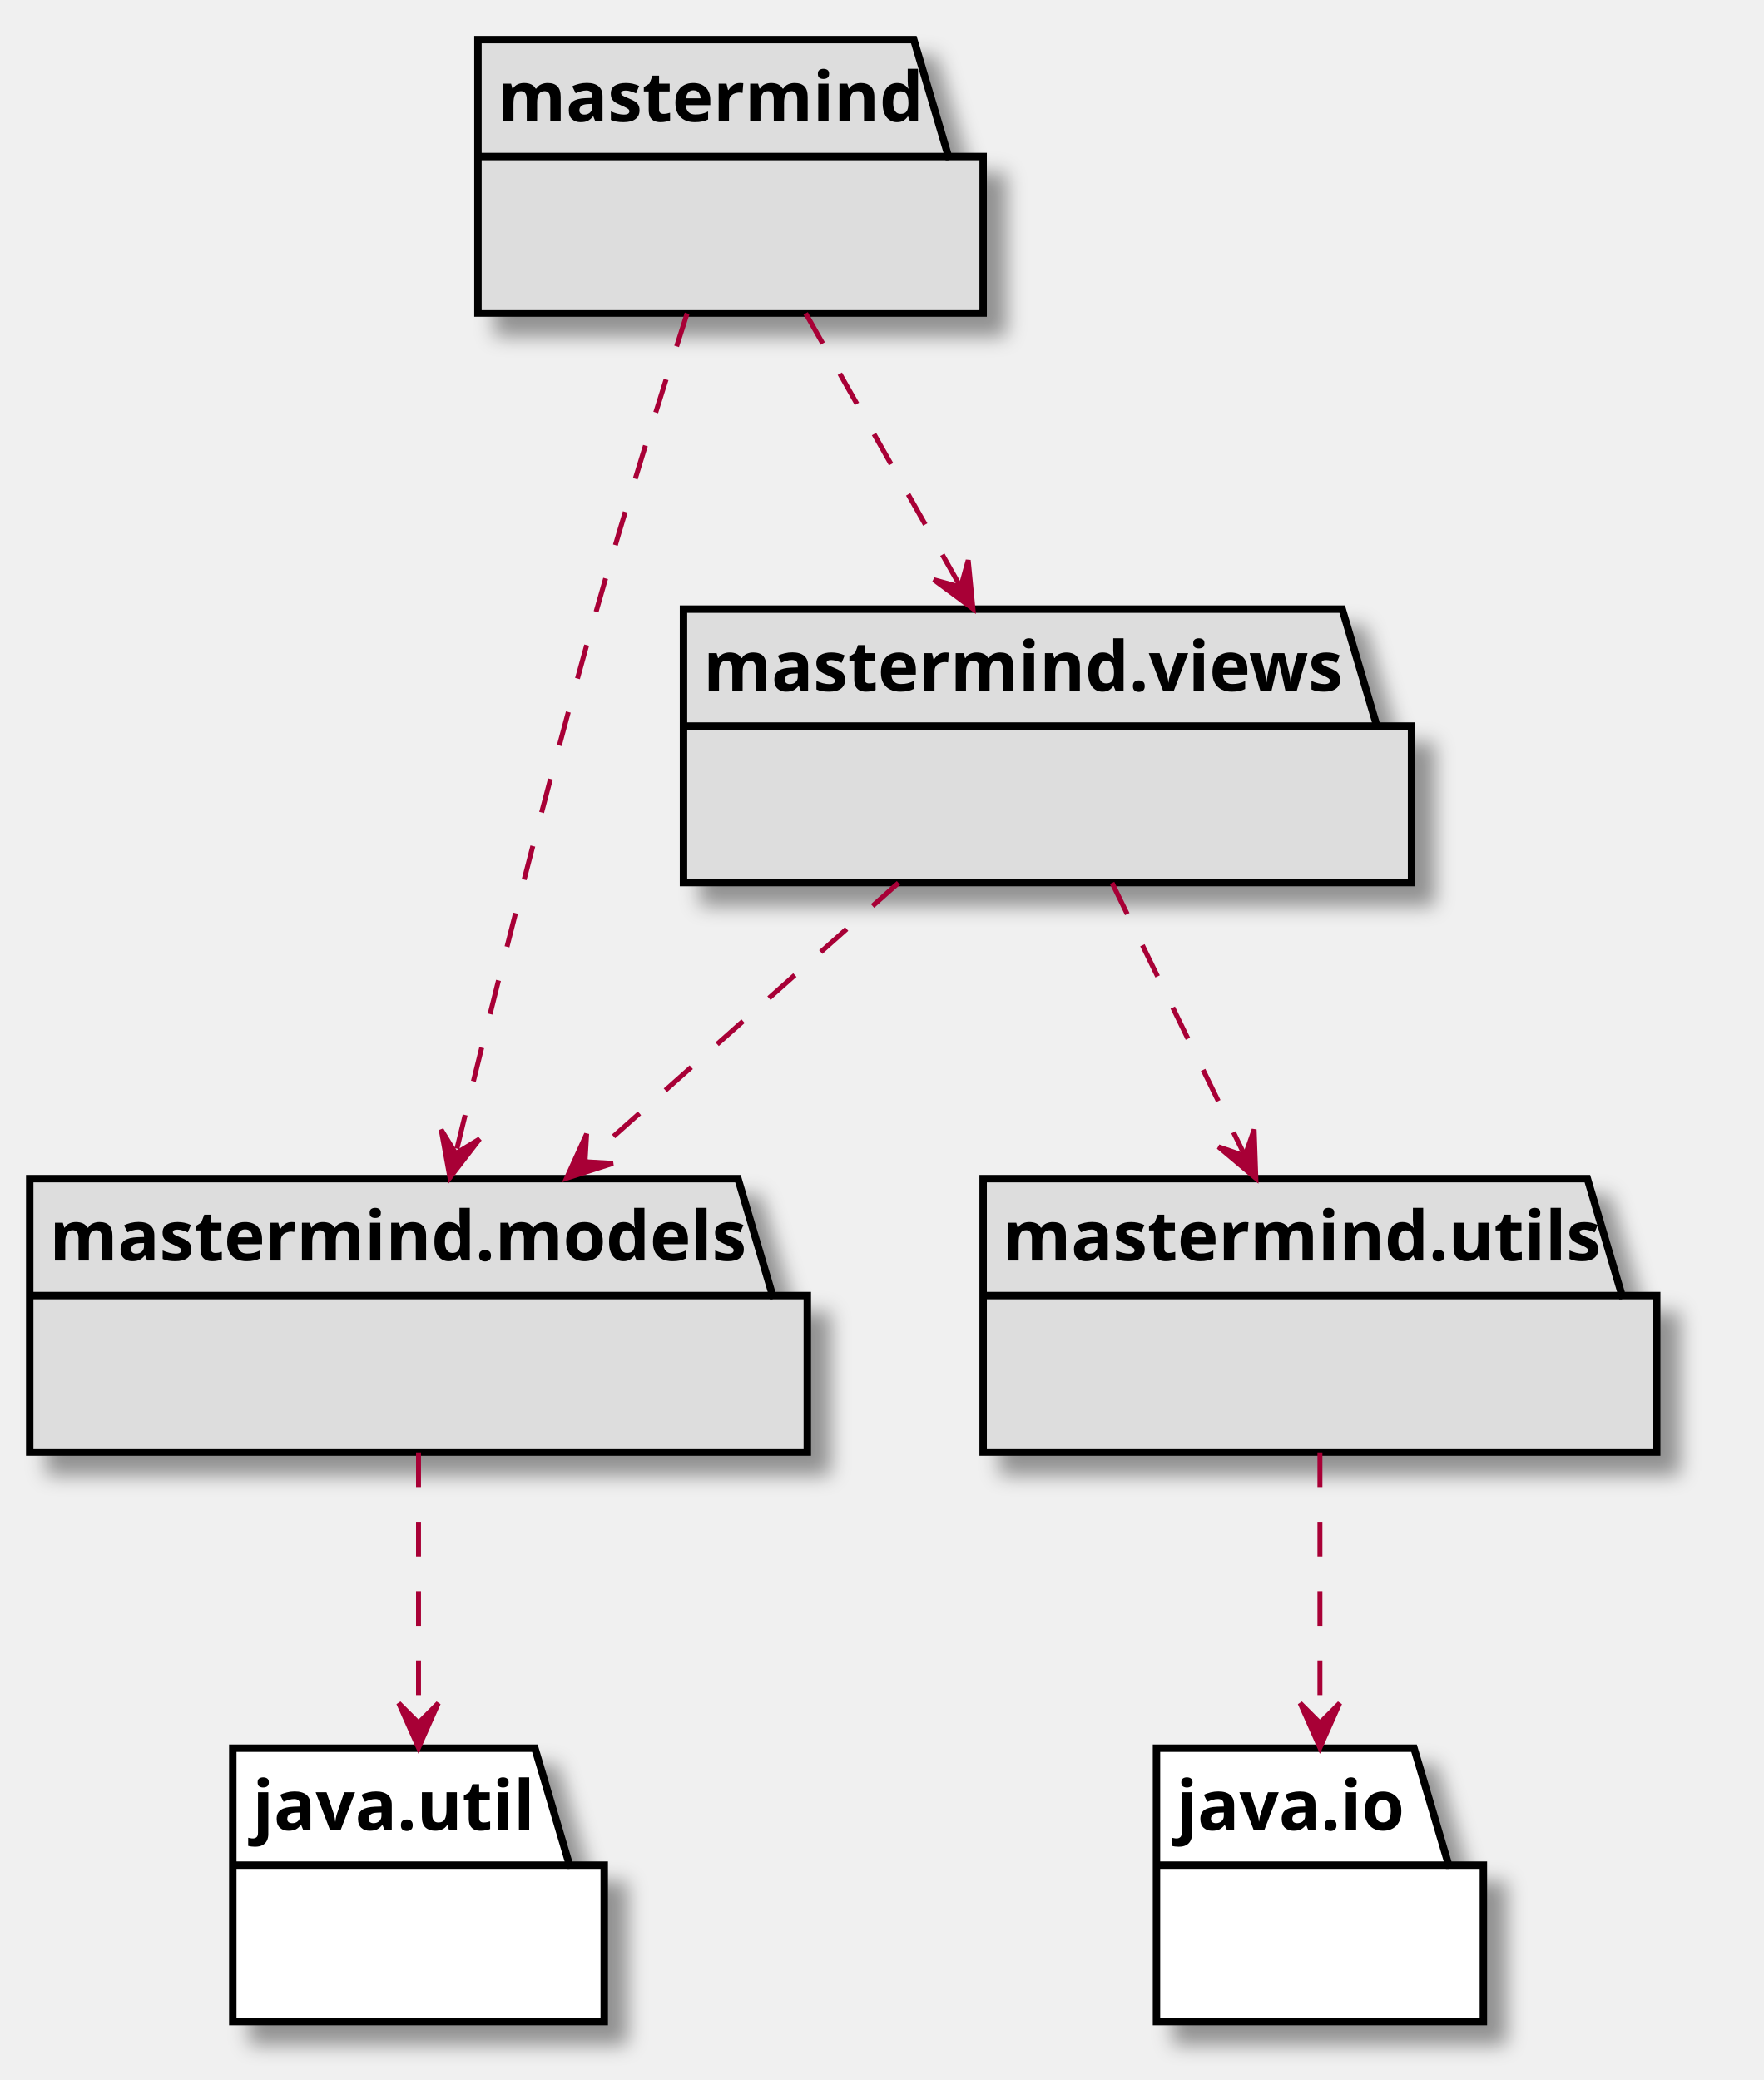
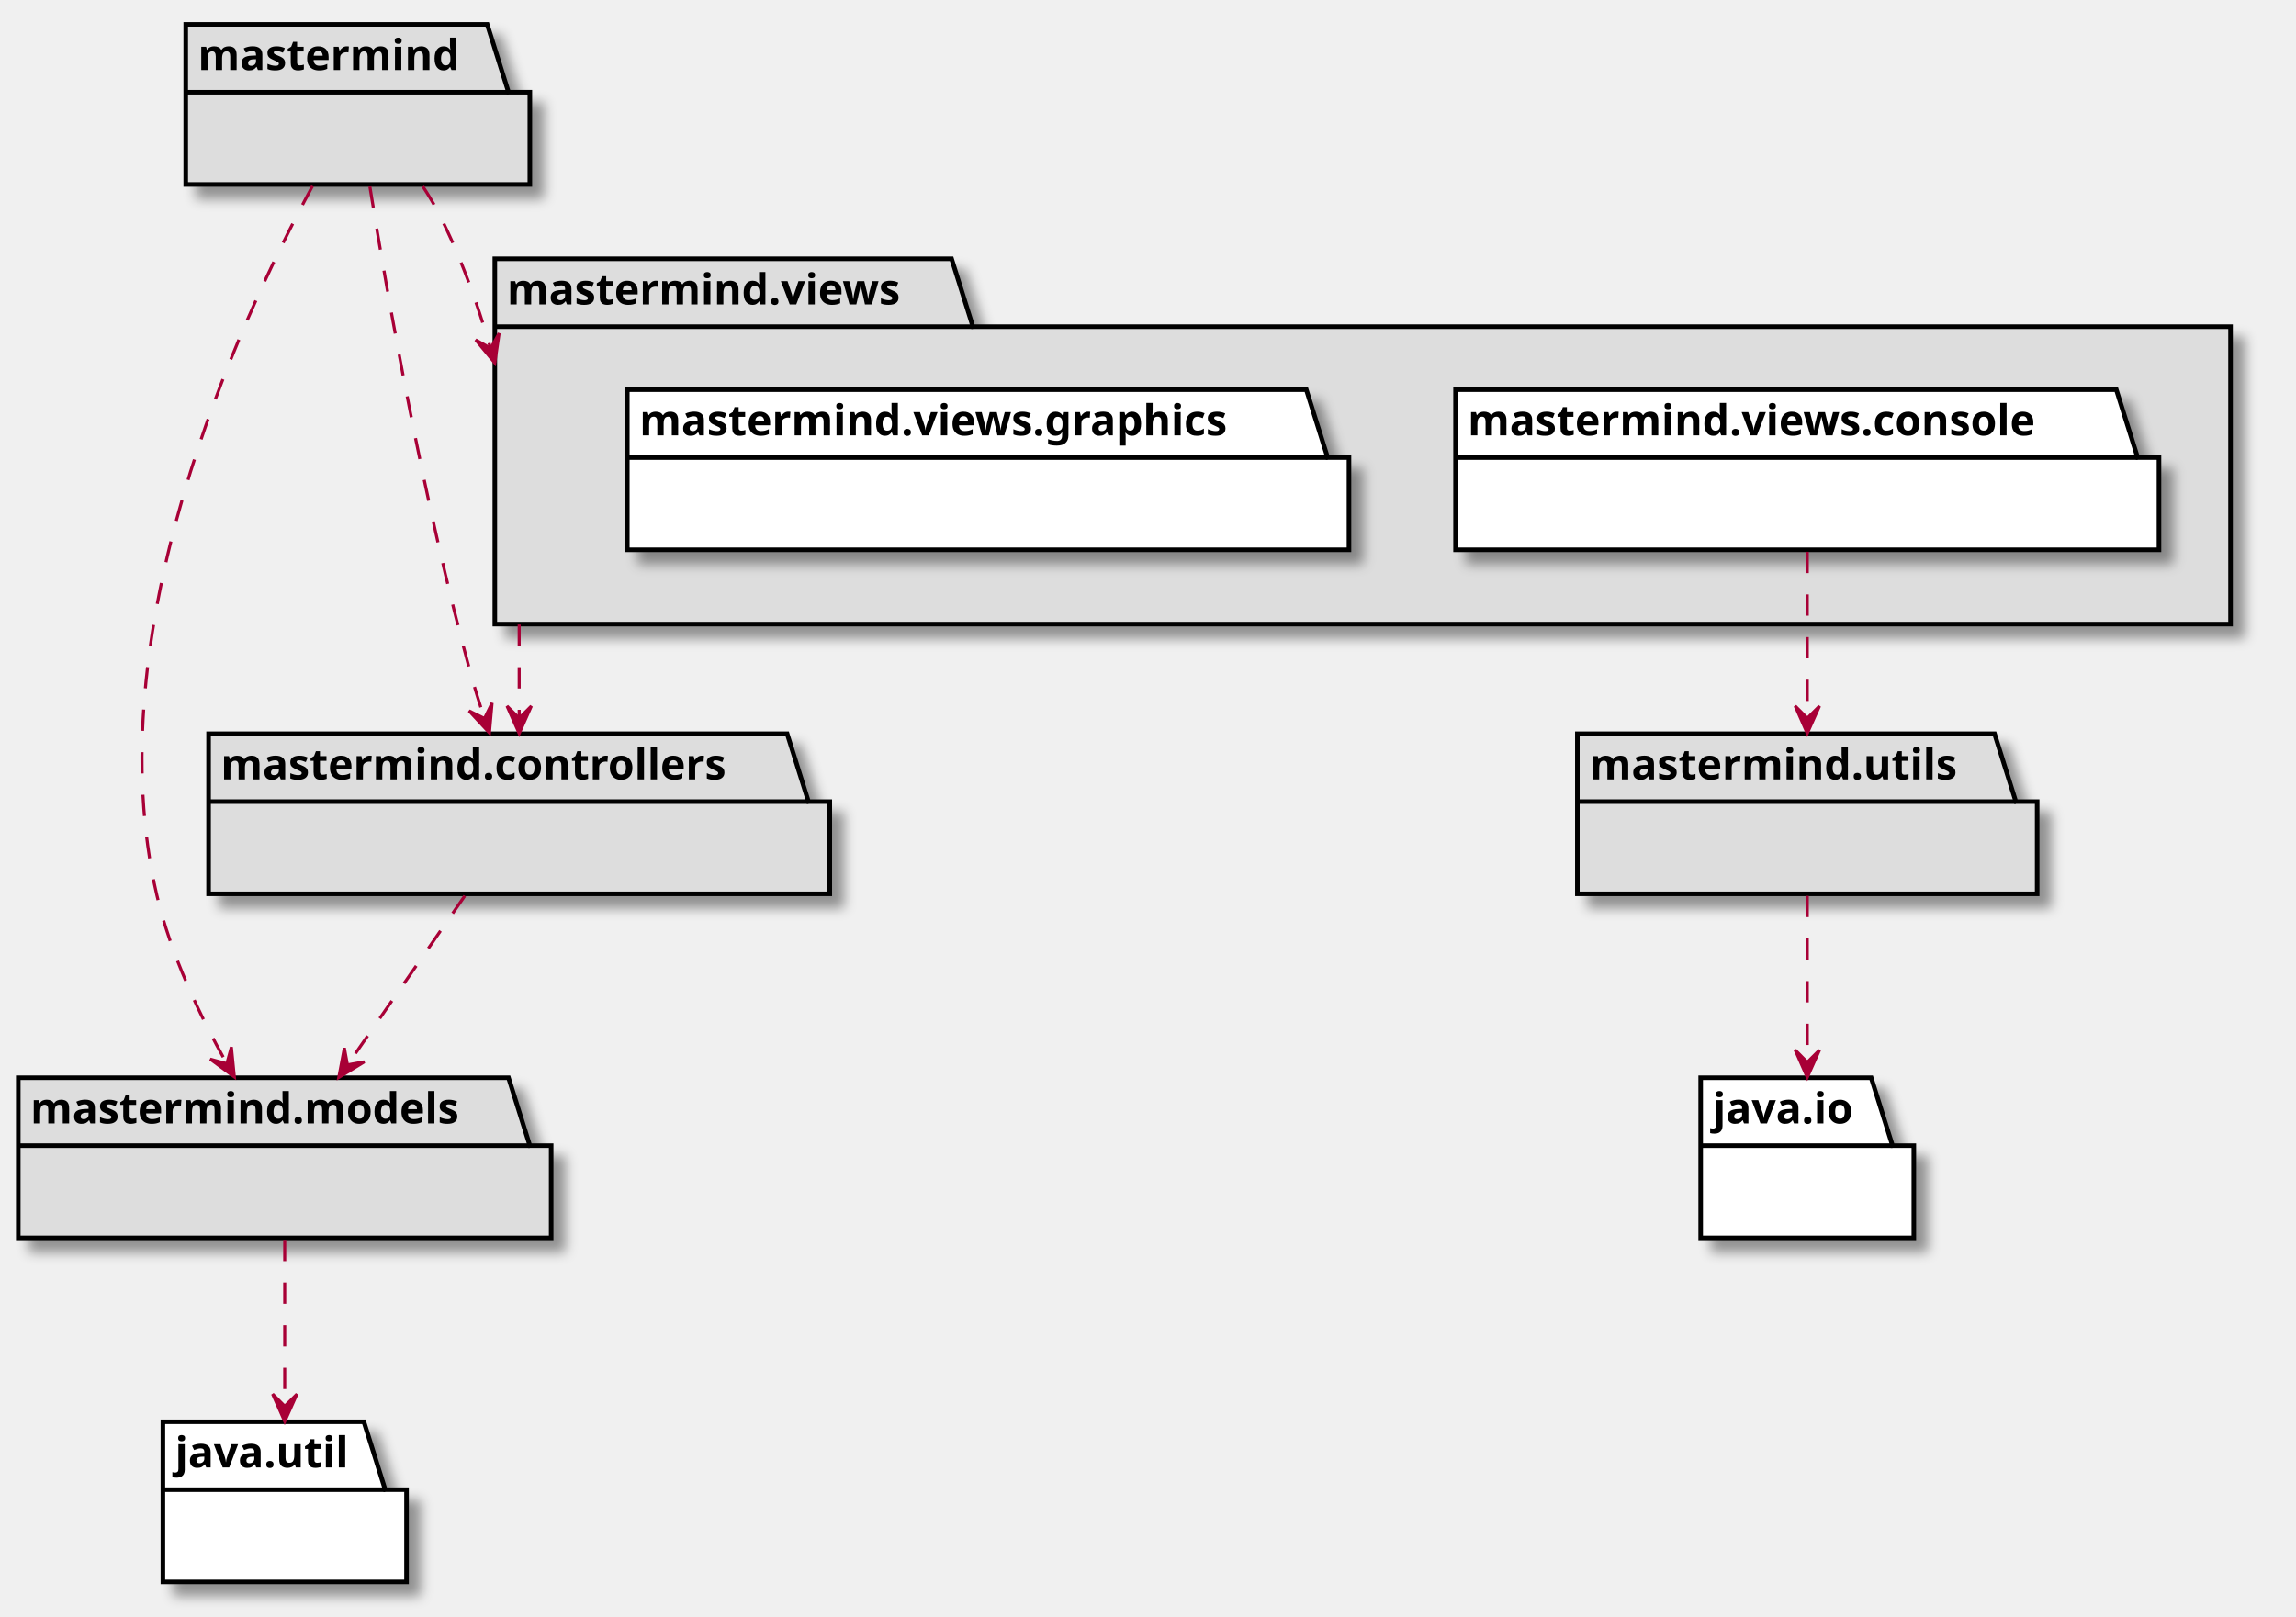
- <svg xmlns="http://www.w3.org/2000/svg" contentScriptType="application/ecmascript" contentStyleType="text/css" height="420px" preserveAspectRatio="none" style="width:356px;height:420px;" version="1.1" viewBox="0 0 356 420" width="356px" zoomAndPan="magnify">
+ <svg xmlns="http://www.w3.org/2000/svg" contentScriptType="application/ecmascript" contentStyleType="text/css" height="531px" preserveAspectRatio="none" style="width:754px;height:531px;" version="1.1" viewBox="0 0 754 531" width="754px" zoomAndPan="magnify">
  <defs>
-     <filter height="300%" id="fhdk4384r0z7s" width="300%" x="-1" y="-1">
+     <filter height="300%" id="f8qbgdsub1dnr" width="300%" x="-1" y="-1">
      <feGaussianBlur result="blurOut" stdDeviation="2.0" />
      <feColorMatrix in="blurOut" result="blurOut2" type="matrix" values="0 0 0 0 0 0 0 0 0 0 0 0 0 0 0 0 0 0 .4 0" />
      <feOffset dx="4.0" dy="4.0" in="blurOut2" result="blurOut3" />
      <feBlend in="SourceGraphic" in2="blurOut3" mode="normal" />
    </filter>
  </defs>
  <g>
-     <polygon fill="#DDDDDD" filter="url(#fhdk4384r0z7s)" points="96.5,8,184.5,8,191.5,31.609,198.5,31.609,198.5,63.219,96.5,63.219,96.5,8" style="stroke: #000000; stroke-width: 1.5;" />
-     <line style="stroke: #000000; stroke-width: 1.5;" x1="96.5" x2="191.5" y1="31.609" y2="31.609" />
-     <text fill="#000000" font-family="sans-serif" font-size="14" font-weight="bold" lengthAdjust="spacingAndGlyphs" textLength="82" x="100.5" y="24.533">mastermind</text>
-     <polygon fill="#DDDDDD" filter="url(#fhdk4384r0z7s)" points="6,238,149,238,156,261.609,163,261.609,163,293.219,6,293.219,6,238" style="stroke: #000000; stroke-width: 1.5;" />
-     <line style="stroke: #000000; stroke-width: 1.5;" x1="6" x2="156" y1="261.609" y2="261.609" />
-     <text fill="#000000" font-family="sans-serif" font-size="14" font-weight="bold" lengthAdjust="spacingAndGlyphs" textLength="137" x="10" y="254.533">mastermind.models</text>
-     <polygon fill="#FFFFFF" filter="url(#fhdk4384r0z7s)" points="47,353,108,353,115,376.609,122,376.609,122,408.219,47,408.219,47,353" style="stroke: #000000; stroke-width: 1.5;" />
-     <line style="stroke: #000000; stroke-width: 1.5;" x1="47" x2="115" y1="376.609" y2="376.609" />
-     <text fill="#000000" font-family="sans-serif" font-size="14" font-weight="bold" lengthAdjust="spacingAndGlyphs" textLength="55" x="51" y="369.533">java.util</text>
-     <polygon fill="#DDDDDD" filter="url(#fhdk4384r0z7s)" points="198.5,238,320.5,238,327.5,261.609,334.5,261.609,334.5,293.219,198.5,293.219,198.5,238" style="stroke: #000000; stroke-width: 1.5;" />
-     <line style="stroke: #000000; stroke-width: 1.5;" x1="198.5" x2="327.5" y1="261.609" y2="261.609" />
-     <text fill="#000000" font-family="sans-serif" font-size="14" font-weight="bold" lengthAdjust="spacingAndGlyphs" textLength="116" x="202.5" y="254.533">mastermind.utils</text>
-     <polygon fill="#FFFFFF" filter="url(#fhdk4384r0z7s)" points="233.5,353,285.5,353,292.5,376.609,299.5,376.609,299.5,408.219,233.5,408.219,233.5,353" style="stroke: #000000; stroke-width: 1.5;" />
-     <line style="stroke: #000000; stroke-width: 1.5;" x1="233.5" x2="292.5" y1="376.609" y2="376.609" />
-     <text fill="#000000" font-family="sans-serif" font-size="14" font-weight="bold" lengthAdjust="spacingAndGlyphs" textLength="46" x="237.5" y="369.533">java.io</text>
-     <polygon fill="#DDDDDD" filter="url(#fhdk4384r0z7s)" points="138,123,271,123,278,146.609,285,146.609,285,178.219,138,178.219,138,123" style="stroke: #000000; stroke-width: 1.5;" />
-     <line style="stroke: #000000; stroke-width: 1.5;" x1="138" x2="278" y1="146.609" y2="146.609" />
-     <text fill="#000000" font-family="sans-serif" font-size="14" font-weight="bold" lengthAdjust="spacingAndGlyphs" textLength="127" x="142" y="139.533">mastermind.views</text>
-     <path d="M162.667,63.279 C171.992,79.745 183.984,100.917 193.75,118.161 " fill="none" id="mastermind-mastermind.views" style="stroke: #A80036; stroke-width: 1.0; stroke-dasharray: 7.0,7.0;" />
-     <polygon fill="#A80036" points="196.442,122.913,195.486,113.111,193.977,118.563,188.525,117.054,196.442,122.913" style="stroke: #A80036; stroke-width: 1.0;" />
-     <path d="M138.737,63.274 C133.264,80.306 126.199,102.868 120.5,123 C109.906,160.427 99.078,203.825 92.102,232.59 " fill="none" id="mastermind-mastermind.models" style="stroke: #A80036; stroke-width: 1.0; stroke-dasharray: 7.0,7.0;" />
-     <polygon fill="#A80036" points="90.846,237.786,96.85,229.979,92.022,232.926,89.074,228.098,90.846,237.786" style="stroke: #A80036; stroke-width: 1.0;" />
-     <path d="M84.5,293.279 C84.5,309.604 84.5,330.556 84.5,347.718 " fill="none" id="mastermind.models-java.util" style="stroke: #A80036; stroke-width: 1.0; stroke-dasharray: 7.0,7.0;" />
-     <polygon fill="#A80036" points="84.5,352.913,88.5,343.913,84.5,347.913,80.5,343.913,84.5,352.913" style="stroke: #A80036; stroke-width: 1.0;" />
-     <path d="M266.5,293.279 C266.5,309.604 266.5,330.556 266.5,347.718 " fill="none" id="mastermind.utils-java.io" style="stroke: #A80036; stroke-width: 1.0; stroke-dasharray: 7.0,7.0;" />
-     <polygon fill="#A80036" points="266.5,352.913,270.5,343.913,266.5,347.913,262.5,343.913,266.5,352.913" style="stroke: #A80036; stroke-width: 1.0;" />
-     <path d="M181.403,178.279 C162.423,195.167 137.878,217.006 118.24,234.479 " fill="none" id="mastermind.views-mastermind.models" style="stroke: #A80036; stroke-width: 1.0; stroke-dasharray: 7.0,7.0;" />
-     <polygon fill="#A80036" points="114.381,237.913,123.763,234.918,118.116,234.589,118.445,228.942,114.381,237.913" style="stroke: #A80036; stroke-width: 1.0;" />
-     <path d="M224.534,178.279 C232.548,194.745 242.853,215.917 251.246,233.161 " fill="none" id="mastermind.views-mastermind.utils" style="stroke: #A80036; stroke-width: 1.0; stroke-dasharray: 7.0,7.0;" />
-     <polygon fill="#A80036" points="253.559,237.913,253.216,228.07,251.37,233.417,246.023,231.572,253.559,237.913" style="stroke: #A80036; stroke-width: 1.0;" />
+     <polygon fill="#DDDDDD" filter="url(#f8qbgdsub1dnr)" points="162.5,85,312.5,85,319.5,107.297,732.5,107.297,732.5,205,162.5,205,162.5,85" style="stroke: #000000; stroke-width: 1.5;" />
+     <line style="stroke: #000000; stroke-width: 1.5;" x1="162.5" x2="319.5" y1="107.297" y2="107.297" />
+     <text fill="#000000" font-family="sans-serif" font-size="14" font-weight="bold" lengthAdjust="spacingAndGlyphs" textLength="144" x="166.5" y="99.995">mastermind.views</text>
+     <polygon fill="#DDDDDD" filter="url(#f8qbgdsub1dnr)" points="61,8,160,8,167,30.297,174,30.297,174,60.594,61,60.594,61,8" style="stroke: #000000; stroke-width: 1.5;" />
+     <line style="stroke: #000000; stroke-width: 1.5;" x1="61" x2="167" y1="30.297" y2="30.297" />
+     <text fill="#000000" font-family="sans-serif" font-size="14" font-weight="bold" lengthAdjust="spacingAndGlyphs" textLength="93" x="65" y="22.995">mastermind</text>
+     <polygon fill="#DDDDDD" filter="url(#f8qbgdsub1dnr)" points="68.5,241,258.5,241,265.5,263.297,272.5,263.297,272.5,293.594,68.5,293.594,68.5,241" style="stroke: #000000; stroke-width: 1.5;" />
+     <line style="stroke: #000000; stroke-width: 1.5;" x1="68.5" x2="265.5" y1="263.297" y2="263.297" />
+     <text fill="#000000" font-family="sans-serif" font-size="14" font-weight="bold" lengthAdjust="spacingAndGlyphs" textLength="184" x="72.5" y="255.995">mastermind.controllers</text>
+     <polygon fill="#DDDDDD" filter="url(#f8qbgdsub1dnr)" points="6,354,167,354,174,376.297,181,376.297,181,406.594,6,406.594,6,354" style="stroke: #000000; stroke-width: 1.5;" />
+     <line style="stroke: #000000; stroke-width: 1.5;" x1="6" x2="174" y1="376.297" y2="376.297" />
+     <text fill="#000000" font-family="sans-serif" font-size="14" font-weight="bold" lengthAdjust="spacingAndGlyphs" textLength="155" x="10" y="368.995">mastermind.models</text>
+     <polygon fill="#FFFFFF" filter="url(#f8qbgdsub1dnr)" points="53.5,467,119.5,467,126.5,489.297,133.5,489.297,133.5,519.594,53.5,519.594,53.5,467" style="stroke: #000000; stroke-width: 1.5;" />
+     <line style="stroke: #000000; stroke-width: 1.5;" x1="53.5" x2="126.5" y1="489.297" y2="489.297" />
+     <text fill="#000000" font-family="sans-serif" font-size="14" font-weight="bold" lengthAdjust="spacingAndGlyphs" textLength="60" x="57.5" y="481.995">java.util</text>
+     <polygon fill="#DDDDDD" filter="url(#f8qbgdsub1dnr)" points="518,241,655,241,662,263.297,669,263.297,669,293.594,518,293.594,518,241" style="stroke: #000000; stroke-width: 1.5;" />
+     <line style="stroke: #000000; stroke-width: 1.5;" x1="518" x2="662" y1="263.297" y2="263.297" />
+     <text fill="#000000" font-family="sans-serif" font-size="14" font-weight="bold" lengthAdjust="spacingAndGlyphs" textLength="131" x="522" y="255.995">mastermind.utils</text>
+     <polygon fill="#FFFFFF" filter="url(#f8qbgdsub1dnr)" points="558.5,354,614.5,354,621.5,376.297,628.5,376.297,628.5,406.594,558.5,406.594,558.5,354" style="stroke: #000000; stroke-width: 1.5;" />
+     <line style="stroke: #000000; stroke-width: 1.5;" x1="558.5" x2="621.5" y1="376.297" y2="376.297" />
+     <text fill="#000000" font-family="sans-serif" font-size="14" font-weight="bold" lengthAdjust="spacingAndGlyphs" textLength="50" x="562.5" y="368.995">java.io</text>
+     <polygon fill="#FFFFFF" filter="url(#f8qbgdsub1dnr)" points="478,128,695,128,702,150.297,709,150.297,709,180.594,478,180.594,478,128" style="stroke: #000000; stroke-width: 1.5;" />
+     <line style="stroke: #000000; stroke-width: 1.5;" x1="478" x2="702" y1="150.297" y2="150.297" />
+     <text fill="#000000" font-family="sans-serif" font-size="14" font-weight="bold" lengthAdjust="spacingAndGlyphs" textLength="211" x="482" y="142.995">mastermind.views.console</text>
+     <polygon fill="#FFFFFF" filter="url(#f8qbgdsub1dnr)" points="206,128,429,128,436,150.297,443,150.297,443,180.594,206,180.594,206,128" style="stroke: #000000; stroke-width: 1.5;" />
+     <line style="stroke: #000000; stroke-width: 1.5;" x1="206" x2="436" y1="150.297" y2="150.297" />
+     <text fill="#000000" font-family="sans-serif" font-size="14" font-weight="bold" lengthAdjust="spacingAndGlyphs" textLength="217" x="210" y="142.995">mastermind.views.graphics</text>
+     <path d="M121.46,61.27 C127.26,97.34 139.09,164.78 154.5,221 C155.83,225.85 157.41,230.92 159.06,235.85 " fill="none" id="mastermind-mastermind.controllers" style="stroke: #A80036; stroke-width: 1.0; stroke-dasharray: 7.0,7.0;" />
+     <polygon fill="#A80036" points="160.72,240.71,161.598,230.9,159.105,235.978,154.027,233.485,160.72,240.71" style="stroke: #A80036; stroke-width: 1.0;" />
+     <path d="M102.63,61.09 C77.59,107.41 31.58,208.28 51.5,294 C56.02,313.44 65.6,333.54 74.48,349.37 " fill="none" id="mastermind-mastermind.models" style="stroke: #A80036; stroke-width: 1.0; stroke-dasharray: 7.0,7.0;" />
+     <polygon fill="#A80036" points="76.96,353.72,75.985,343.92,74.487,349.374,69.032,347.876,76.96,353.72" style="stroke: #A80036; stroke-width: 1.0;" />
+     <path d="M138.86,61.24 C140.55,63.78 142.13,66.39 143.5,69 C147.947,77.45 151.824,86.763 155.146,96.026 C156.807,100.657 158.329,105.276 159.714,109.768 C160.407,112.014 161.065,114.228 161.69,116.396 C161.846,116.938 162,117.477 162.152,118.013 C162.227,118.282 162.303,118.549 162.378,118.815 C162.415,118.949 162.453,119.082 162.49,119.214 " fill="none" id="mastermind-mastermind.views" style="stroke: #A80036; stroke-width: 1.0; stroke-dasharray: 7.0,7.0;" />
+     <polygon fill="#A80036" points="162.49,119.214,163.916,109.469,161.142,114.399,156.212,111.625,162.49,119.214" style="stroke: #A80036; stroke-width: 1.0;" />
+     <path d="M152.64,294.24 C141.17,310.78 126.24,332.31 114.24,349.6 " fill="none" id="mastermind.controllers-mastermind.models" style="stroke: #A80036; stroke-width: 1.0; stroke-dasharray: 7.0,7.0;" />
+     <polygon fill="#A80036" points="111.26,353.89,119.667,348.76,114.102,349.776,113.085,344.212,111.26,353.89" style="stroke: #A80036; stroke-width: 1.0;" />
+     <path d="M93.5,407.24 C93.5,423.5 93.5,444.58 93.5,461.71 " fill="none" id="mastermind.models-java.util" style="stroke: #A80036; stroke-width: 1.0; stroke-dasharray: 7.0,7.0;" />
+     <polygon fill="#A80036" points="93.5,466.89,97.526,457.901,93.514,461.89,89.526,457.879,93.5,466.89" style="stroke: #A80036; stroke-width: 1.0;" />
+     <path d="M593.5,294.24 C593.5,310.5 593.5,331.58 593.5,348.71 " fill="none" id="mastermind.utils-java.io" style="stroke: #A80036; stroke-width: 1.0; stroke-dasharray: 7.0,7.0;" />
+     <polygon fill="#A80036" points="593.5,353.89,597.526,344.901,593.514,348.89,589.526,344.879,593.5,353.89" style="stroke: #A80036; stroke-width: 1.0;" />
+     <path d="M170.5,205.138 C170.5,205.69 170.5,206.242 170.5,206.794 C170.5,207.899 170.5,209.007 170.5,210.114 C170.5,218.977 170.5,227.87 170.5,235.89 " fill="none" id="mastermind.views-mastermind.controllers" style="stroke: #A80036; stroke-width: 1.0; stroke-dasharray: 7.0,7.0;" />
+     <polygon fill="#A80036" points="170.5,240.9,174.5,231.9,170.5,235.9,166.5,231.9,170.5,240.9" style="stroke: #A80036; stroke-width: 1.0;" />
+     <path d="M593.5,181.24 C593.5,197.5 593.5,218.58 593.5,235.71 " fill="none" id="mastermind.views.console-mastermind.utils" style="stroke: #A80036; stroke-width: 1.0; stroke-dasharray: 7.0,7.0;" />
+     <polygon fill="#A80036" points="593.5,240.89,597.526,231.901,593.514,235.89,589.526,231.879,593.5,240.89" style="stroke: #A80036; stroke-width: 1.0;" />
  </g>
</svg>
